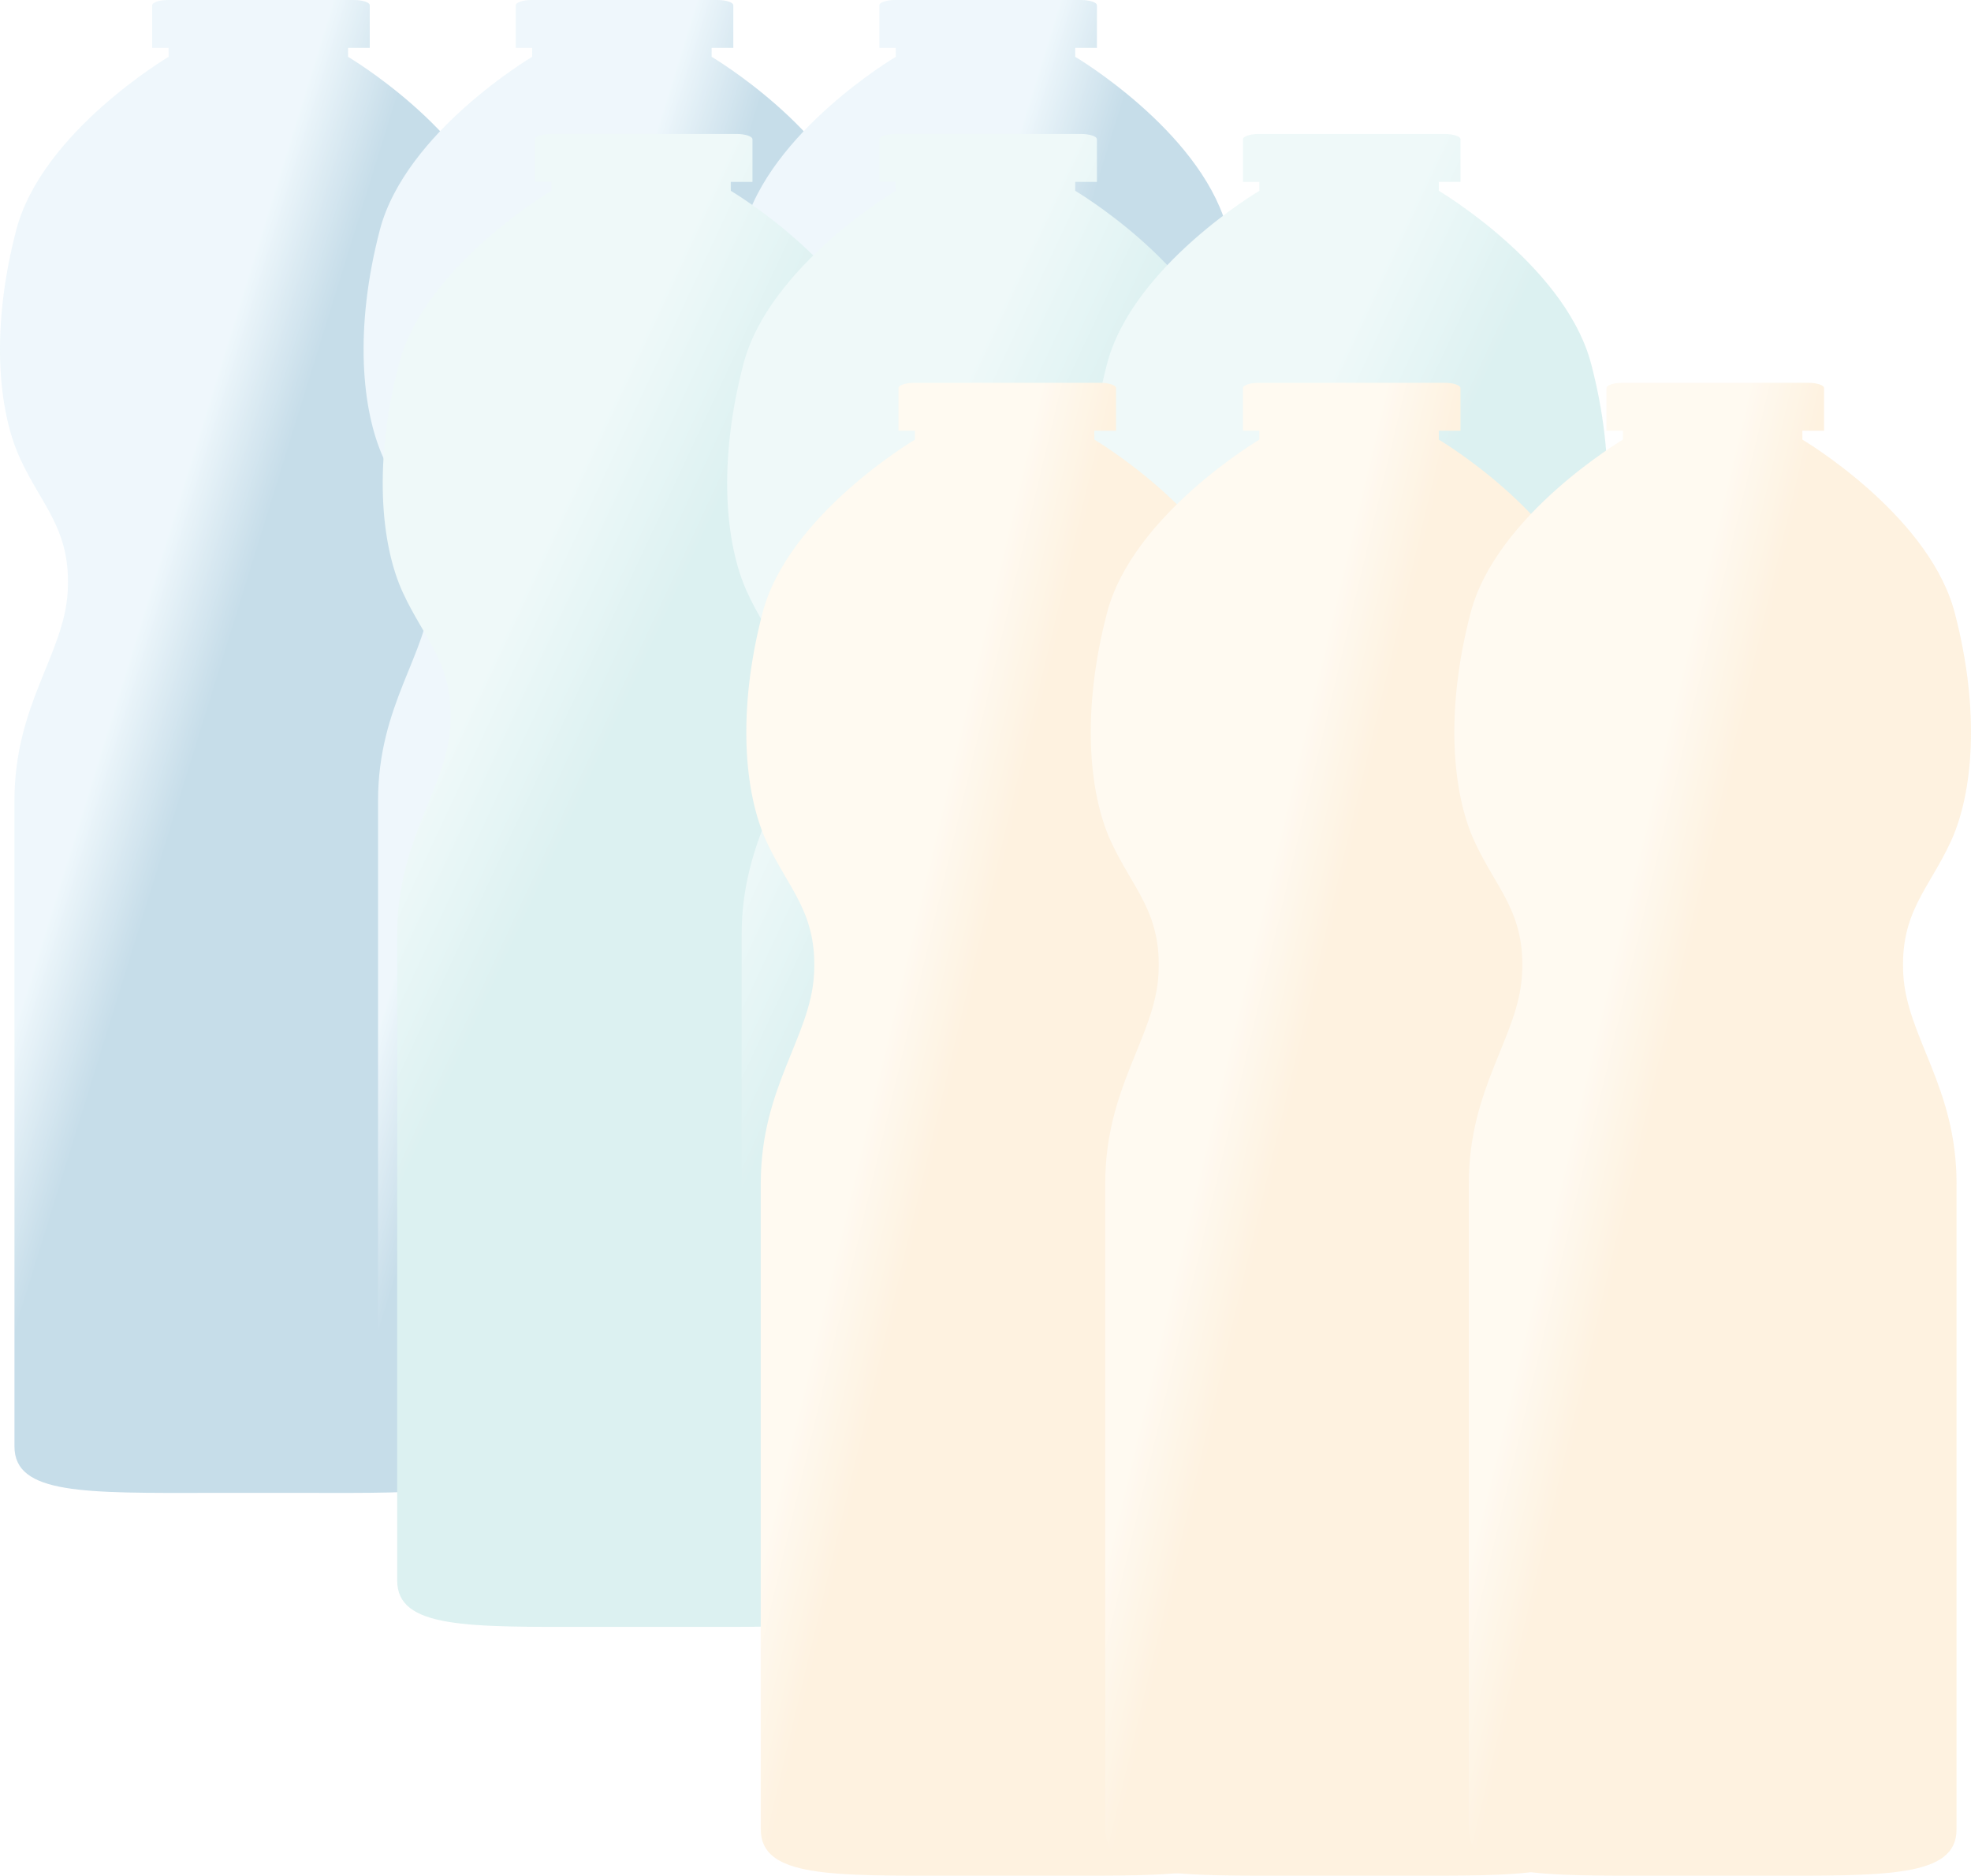
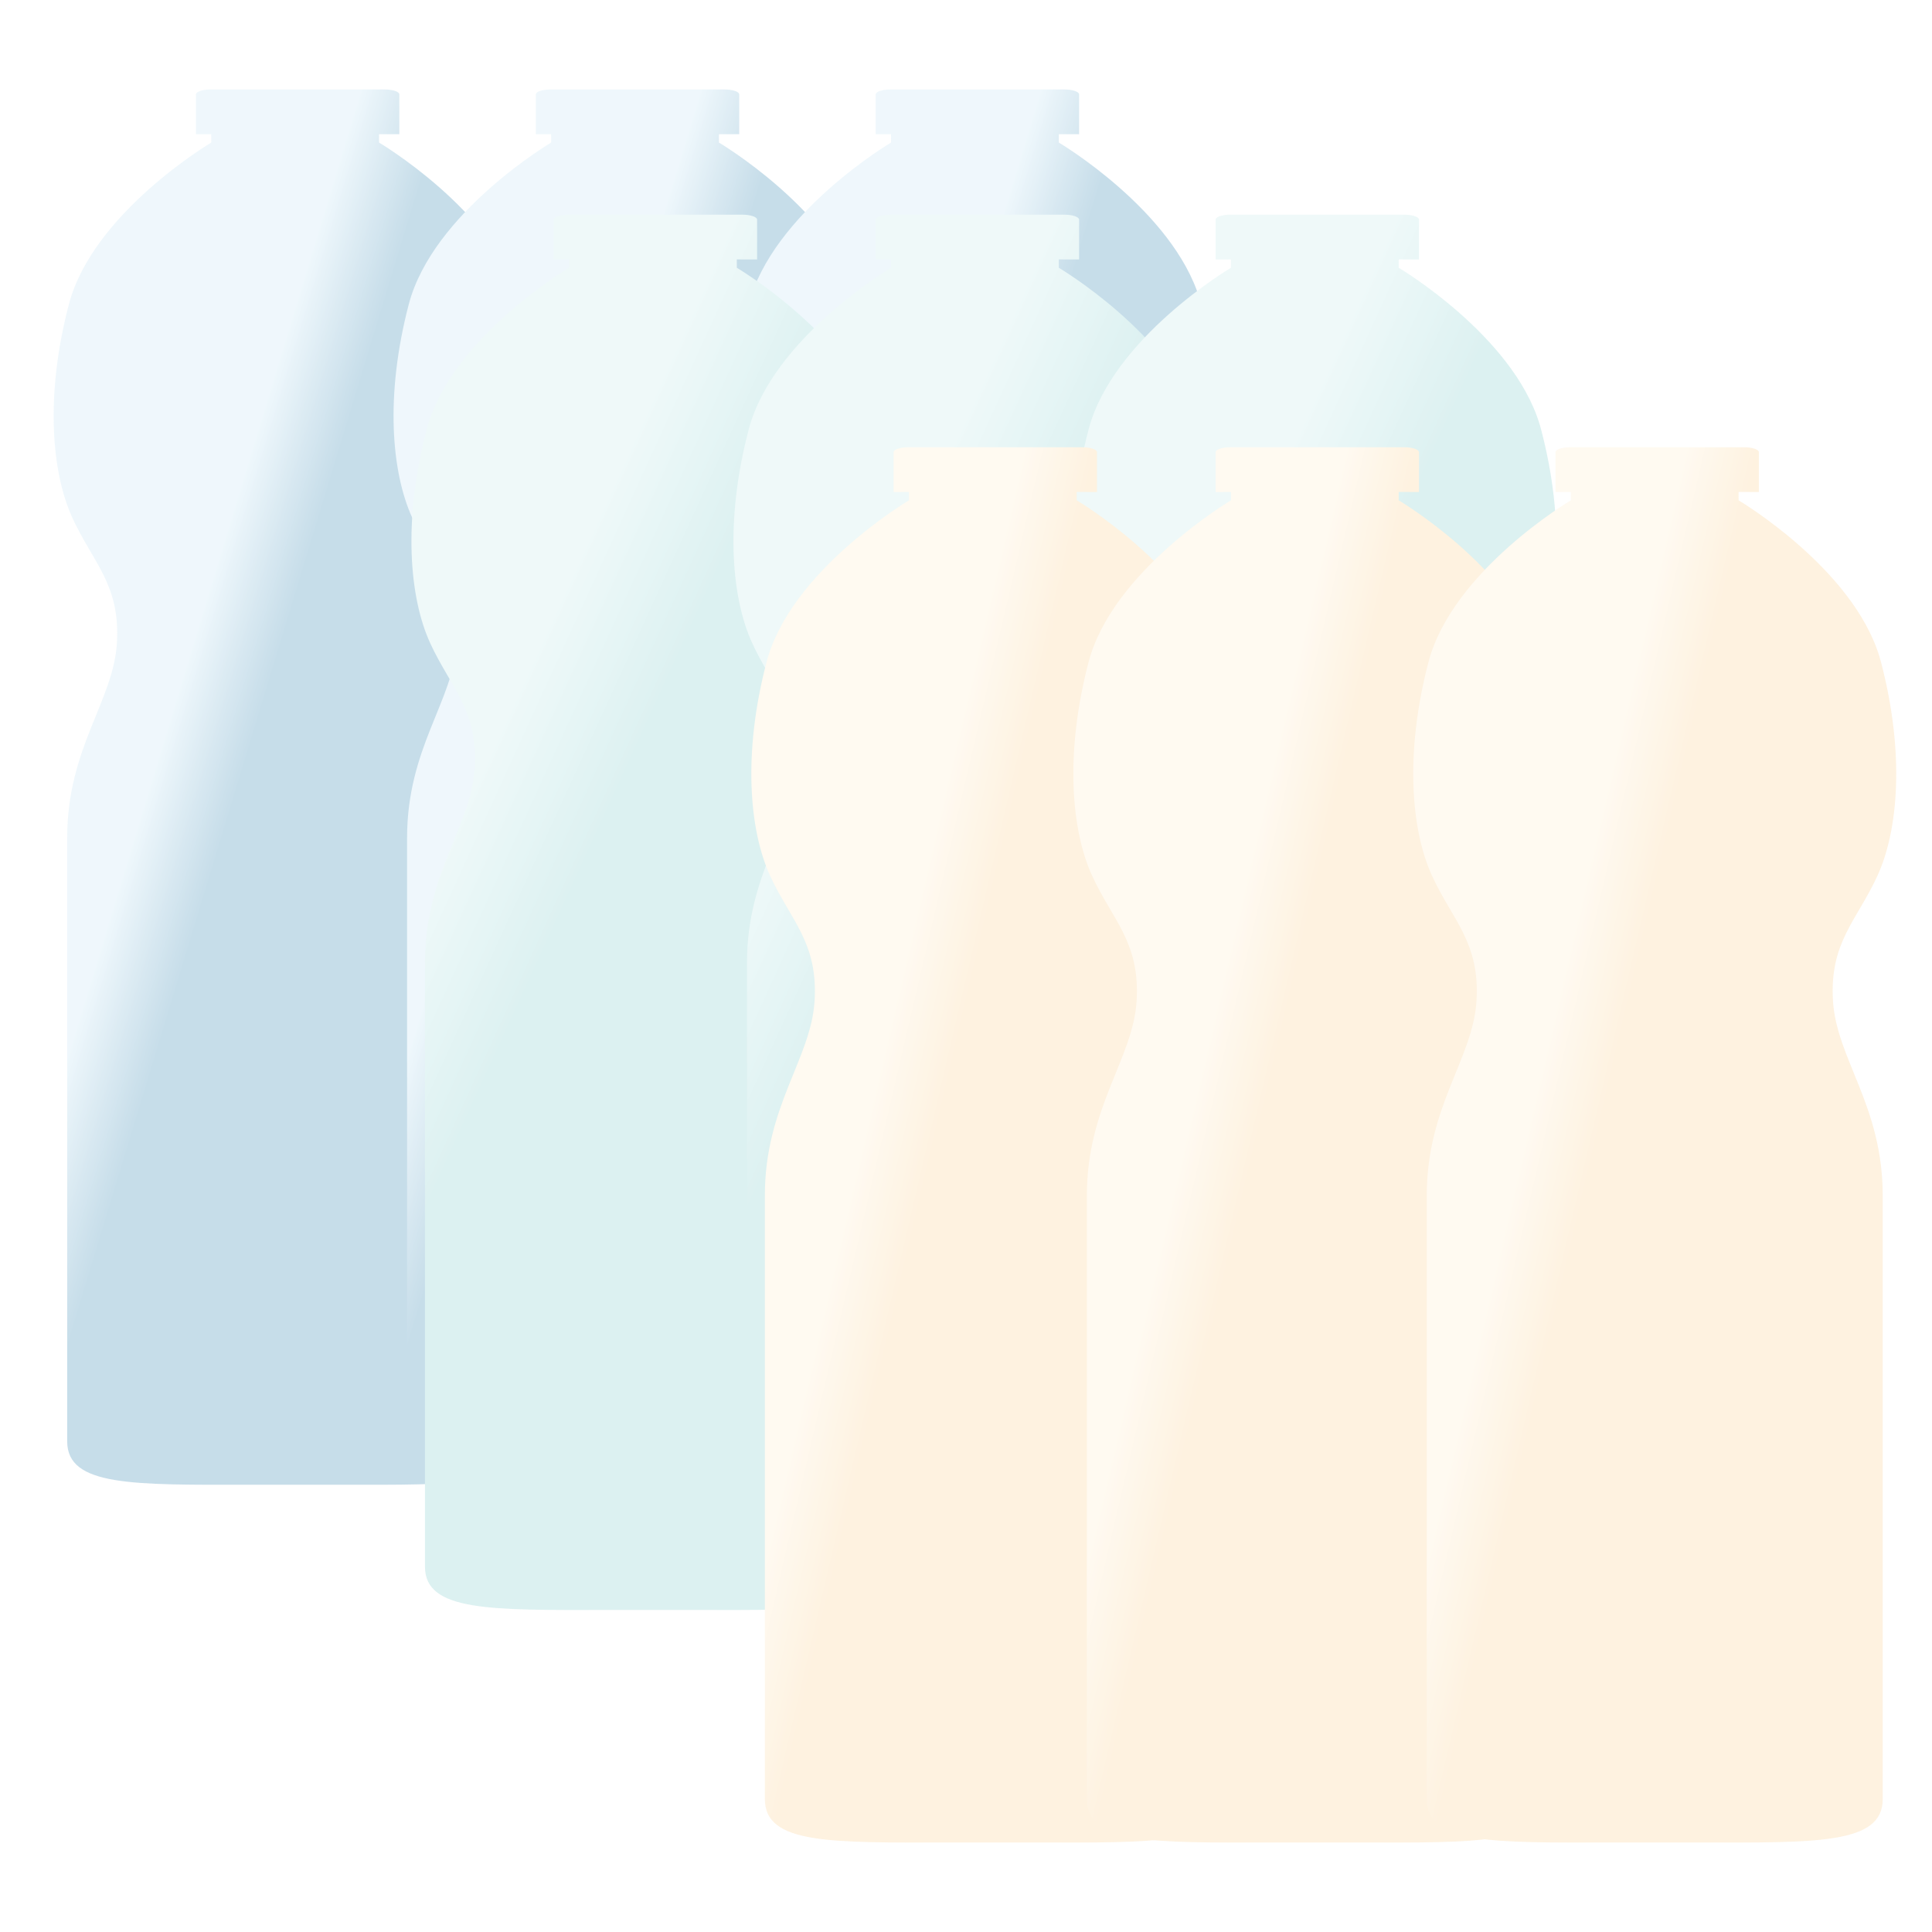
- <svg xmlns="http://www.w3.org/2000/svg" width="103px" height="98px" viewBox="0 0 103 98" version="1.1">
+ <svg xmlns="http://www.w3.org/2000/svg" width="108px" height="108px" viewBox="0 0 108 108" version="1.1">
  <defs>
    <linearGradient x1="44.928%" y1="21.581%" x2="55.145%" y2="30.619%" id="linearGradient-1">
      <stop stop-color="#E1F1F9" offset="0%" />
      <stop stop-color="#98C1D7" offset="100%" />
    </linearGradient>
    <linearGradient x1="44.009%" y1="17.936%" x2="55.064%" y2="32.673%" id="linearGradient-2">
      <stop stop-color="#E1F4F4" offset="0%" />
      <stop stop-color="#BFE5E5" offset="100%" />
    </linearGradient>
    <linearGradient x1="44.707%" y1="18.096%" x2="54.974%" y2="25.075%" id="linearGradient-3">
      <stop stop-color="#FFF5E5" offset="0%" />
      <stop stop-color="#FDE7C6" offset="100%" />
    </linearGradient>
  </defs>
-   <g id="element" stroke="none" stroke-width="1" fill="none" fill-rule="evenodd" opacity="0.55">
-     <g id="Artboard" transform="translate(-134, -454)">
-       <g id="illust_reproduct_bottle" transform="translate(134, 454)">
-         <g id="illust/empty-bottle/blue-copy" fill="url(#linearGradient-1)">
-           <path d="M18.486,0 C18.948,0 19.322,0.124 19.322,0.277 L19.322,2.503 L18.188,2.502 L18.189,2.969 C18.189,2.969 24.568,6.742 26.07,11.731 L26.149,12.01 C27.491,17.136 27.108,21.423 25.957,23.94 C24.806,26.456 23.272,27.668 23.463,30.93 C23.655,34.192 26.245,36.801 26.245,41.834 L26.245,41.834 L26.245,75.574 C26.245,78.089 22.593,78.007 15.978,77.998 L11.022,77.998 C4.407,78.007 0.756,78.089 0.756,75.574 L0.756,75.574 L0.756,41.834 C0.756,36.801 3.345,34.192 3.537,30.93 C3.728,27.668 2.194,26.456 1.043,23.94 C-0.108,21.423 -0.491,17.136 0.851,12.01 C2.194,6.884 8.811,2.969 8.811,2.969 L8.811,2.969 L8.81,2.502 L7.953,2.503 L7.953,0.277 C7.953,0.124 8.327,0 8.789,0 L18.486,0 Z" id="Combined-Shape" />
+   <g id="element" stroke="none" stroke-width="1" fill="none" fill-rule="evenodd">
+     <g id="Artboard" transform="translate(-132, -452)">
+       <g id="illust_reproduct_bottle" transform="translate(132, 452)">
+         <g opacity="0.55" transform="translate(3, 5)" id="Group">
+           <g fill="url(#linearGradient-1)" id="illust/empty-bottle/blue-copy">
+             <path d="M18.486,0 C18.948,0 19.322,0.124 19.322,0.277 L19.322,2.503 L18.188,2.502 L18.189,2.969 C18.189,2.969 24.568,6.742 26.07,11.731 L26.149,12.01 C27.491,17.136 27.108,21.423 25.957,23.94 C24.806,26.456 23.272,27.668 23.463,30.93 C23.655,34.192 26.245,36.801 26.245,41.834 L26.245,41.834 L26.245,75.574 C26.245,78.089 22.593,78.007 15.978,77.998 L11.022,77.998 C4.407,78.007 0.756,78.089 0.756,75.574 L0.756,75.574 L0.756,41.834 C0.756,36.801 3.345,34.192 3.537,30.93 C3.728,27.668 2.194,26.456 1.043,23.94 C-0.108,21.423 -0.491,17.136 0.851,12.01 C2.194,6.884 8.811,2.969 8.811,2.969 L8.811,2.969 L8.81,2.502 L7.953,2.503 L7.953,0.277 C7.953,0.124 8.327,0 8.789,0 L18.486,0 Z" id="Combined-Shape" />
+           </g>
+           <g transform="translate(19, 0)" fill="url(#linearGradient-1)" id="illust/empty-bottle/blue-copy">
+             <path d="M18.486,0 C18.948,0 19.322,0.124 19.322,0.277 L19.322,2.503 L18.188,2.502 L18.189,2.969 C18.189,2.969 24.568,6.742 26.07,11.731 L26.149,12.01 C27.491,17.136 27.108,21.423 25.957,23.94 C24.806,26.456 23.272,27.668 23.463,30.93 C23.655,34.192 26.245,36.801 26.245,41.834 L26.245,41.834 L26.245,75.574 C26.245,78.089 22.593,78.007 15.978,77.998 L11.022,77.998 C4.407,78.007 0.756,78.089 0.756,75.574 L0.756,75.574 L0.756,41.834 C0.756,36.801 3.345,34.192 3.537,30.93 C3.728,27.668 2.194,26.456 1.043,23.94 C-0.108,21.423 -0.491,17.136 0.851,12.01 C2.194,6.884 8.811,2.969 8.811,2.969 L8.811,2.969 L8.81,2.502 L7.953,2.503 L7.953,0.277 C7.953,0.124 8.327,0 8.789,0 L18.486,0 Z" id="Combined-Shape" />
+           </g>
+           <g transform="translate(38, 0)" fill="url(#linearGradient-1)" id="illust/empty-bottle/blue-copy">
+             <path d="M18.486,0 C18.948,0 19.322,0.124 19.322,0.277 L19.322,2.503 L18.188,2.502 L18.189,2.969 C18.189,2.969 24.568,6.742 26.07,11.731 L26.149,12.01 C27.491,17.136 27.108,21.423 25.957,23.94 C24.806,26.456 23.272,27.668 23.463,30.93 C23.655,34.192 26.245,36.801 26.245,41.834 L26.245,41.834 L26.245,75.574 C26.245,78.089 22.593,78.007 15.978,77.998 L11.022,77.998 C4.407,78.007 0.756,78.089 0.756,75.574 L0.756,75.574 L0.756,41.834 C0.756,36.801 3.345,34.192 3.537,30.93 C3.728,27.668 2.194,26.456 1.043,23.94 C-0.108,21.423 -0.491,17.136 0.851,12.01 C2.194,6.884 8.811,2.969 8.811,2.969 L8.811,2.969 L8.81,2.502 L7.953,2.503 L7.953,0.277 C7.953,0.124 8.327,0 8.789,0 L18.486,0 Z" id="Combined-Shape" />
+           </g>
+           <g transform="translate(20, 7)" fill="url(#linearGradient-2)" id="illust/empty-bottle/emerald-copy">
+             <path d="M18.486,0 C18.948,0 19.322,0.124 19.322,0.277 L19.322,2.503 L18.188,2.502 L18.189,2.969 C18.189,2.969 24.568,6.742 26.07,11.731 L26.149,12.01 C27.491,17.136 27.108,21.423 25.957,23.94 C24.806,26.456 23.272,27.668 23.463,30.93 C23.655,34.192 26.245,36.801 26.245,41.834 L26.245,41.834 L26.245,75.574 C26.245,78.089 22.593,78.007 15.978,77.998 L11.022,77.998 C4.407,78.007 0.756,78.089 0.756,75.574 L0.756,75.574 L0.756,41.834 C0.756,36.801 3.345,34.192 3.537,30.93 C3.728,27.668 2.194,26.456 1.043,23.94 C-0.108,21.423 -0.491,17.136 0.851,12.01 C2.194,6.884 8.811,2.969 8.811,2.969 L8.811,2.969 L8.81,2.502 L7.953,2.503 L7.953,0.277 C7.953,0.124 8.327,0 8.789,0 L18.486,0 Z" id="Combined-Shape" />
+           </g>
+           <g transform="translate(38, 7)" fill="url(#linearGradient-2)" id="illust/empty-bottle/emerald-copy">
+             <path d="M18.486,0 C18.948,0 19.322,0.124 19.322,0.277 L19.322,2.503 L18.188,2.502 L18.189,2.969 C18.189,2.969 24.568,6.742 26.07,11.731 L26.149,12.01 C27.491,17.136 27.108,21.423 25.957,23.94 C24.806,26.456 23.272,27.668 23.463,30.93 C23.655,34.192 26.245,36.801 26.245,41.834 L26.245,41.834 L26.245,75.574 C26.245,78.089 22.593,78.007 15.978,77.998 L11.022,77.998 C4.407,78.007 0.756,78.089 0.756,75.574 L0.756,75.574 L0.756,41.834 C0.756,36.801 3.345,34.192 3.537,30.93 C3.728,27.668 2.194,26.456 1.043,23.94 C-0.108,21.423 -0.491,17.136 0.851,12.01 C2.194,6.884 8.811,2.969 8.811,2.969 L8.811,2.969 L8.81,2.502 L7.953,2.503 L7.953,0.277 C7.953,0.124 8.327,0 8.789,0 L18.486,0 Z" id="Combined-Shape" />
+           </g>
+           <g transform="translate(57, 7)" fill="url(#linearGradient-2)" id="illust/empty-bottle/emerald-copy">
+             <path d="M18.486,0 C18.948,0 19.322,0.124 19.322,0.277 L19.322,2.503 L18.188,2.502 L18.189,2.969 C18.189,2.969 24.568,6.742 26.07,11.731 L26.149,12.01 C27.491,17.136 27.108,21.423 25.957,23.94 C24.806,26.456 23.272,27.668 23.463,30.93 C23.655,34.192 26.245,36.801 26.245,41.834 L26.245,41.834 L26.245,75.574 C26.245,78.089 22.593,78.007 15.978,77.998 L11.022,77.998 C4.407,78.007 0.756,78.089 0.756,75.574 L0.756,75.574 L0.756,41.834 C0.756,36.801 3.345,34.192 3.537,30.93 C3.728,27.668 2.194,26.456 1.043,23.94 C-0.108,21.423 -0.491,17.136 0.851,12.01 C2.194,6.884 8.811,2.969 8.811,2.969 L8.811,2.969 L8.81,2.502 L7.953,2.503 L7.953,0.277 C7.953,0.124 8.327,0 8.789,0 L18.486,0 Z" id="Combined-Shape" />
+           </g>
+           <g transform="translate(39, 20)" fill="url(#linearGradient-3)" id="illust/empty-bottle/orange-copy">
+             <path d="M18.486,0 C18.948,0 19.322,0.124 19.322,0.277 L19.322,2.503 L18.188,2.502 L18.189,2.969 C18.189,2.969 24.568,6.742 26.07,11.731 L26.149,12.01 C27.491,17.136 27.108,21.423 25.957,23.94 C24.806,26.456 23.272,27.668 23.463,30.93 C23.655,34.192 26.245,36.801 26.245,41.834 L26.245,41.834 L26.245,75.574 C26.245,78.089 22.593,78.007 15.978,77.998 L11.022,77.998 C4.407,78.007 0.756,78.089 0.756,75.574 L0.756,75.574 L0.756,41.834 C0.756,36.801 3.345,34.192 3.537,30.93 C3.728,27.668 2.194,26.456 1.043,23.94 C-0.108,21.423 -0.491,17.136 0.851,12.01 C2.194,6.884 8.811,2.969 8.811,2.969 L8.811,2.969 L8.81,2.502 L7.953,2.503 L7.953,0.277 C7.953,0.124 8.327,0 8.789,0 L18.486,0 Z" id="Combined-Shape" />
+           </g>
+           <g transform="translate(57, 20)" fill="url(#linearGradient-3)" id="illust/empty-bottle/orange-copy">
+             <path d="M18.486,0 C18.948,0 19.322,0.124 19.322,0.277 L19.322,2.503 L18.188,2.502 L18.189,2.969 C18.189,2.969 24.568,6.742 26.07,11.731 L26.149,12.01 C27.491,17.136 27.108,21.423 25.957,23.94 C24.806,26.456 23.272,27.668 23.463,30.93 C23.655,34.192 26.245,36.801 26.245,41.834 L26.245,41.834 L26.245,75.574 C26.245,78.089 22.593,78.007 15.978,77.998 L11.022,77.998 C4.407,78.007 0.756,78.089 0.756,75.574 L0.756,75.574 L0.756,41.834 C0.756,36.801 3.345,34.192 3.537,30.93 C3.728,27.668 2.194,26.456 1.043,23.94 C-0.108,21.423 -0.491,17.136 0.851,12.01 C2.194,6.884 8.811,2.969 8.811,2.969 L8.811,2.969 L8.81,2.502 L7.953,2.503 L7.953,0.277 C7.953,0.124 8.327,0 8.789,0 L18.486,0 Z" id="Combined-Shape" />
+           </g>
+           <g transform="translate(76, 20)" fill="url(#linearGradient-3)" id="illust/empty-bottle/orange-copy">
+             <path d="M18.486,0 C18.948,0 19.322,0.124 19.322,0.277 L19.322,2.503 L18.188,2.502 L18.189,2.969 C18.189,2.969 24.568,6.742 26.07,11.731 L26.149,12.01 C27.491,17.136 27.108,21.423 25.957,23.94 C24.806,26.456 23.272,27.668 23.463,30.93 C23.655,34.192 26.245,36.801 26.245,41.834 L26.245,41.834 L26.245,75.574 C26.245,78.089 22.593,78.007 15.978,77.998 L11.022,77.998 C4.407,78.007 0.756,78.089 0.756,75.574 L0.756,75.574 L0.756,41.834 C0.756,36.801 3.345,34.192 3.537,30.93 C3.728,27.668 2.194,26.456 1.043,23.94 C-0.108,21.423 -0.491,17.136 0.851,12.01 C2.194,6.884 8.811,2.969 8.811,2.969 L8.811,2.969 L8.81,2.502 L7.953,2.503 L7.953,0.277 C7.953,0.124 8.327,0 8.789,0 L18.486,0 Z" id="Combined-Shape" />
+           </g>
        </g>
-         <g id="illust/empty-bottle/blue-copy" transform="translate(19, 0)" fill="url(#linearGradient-1)">
-           <path d="M18.486,0 C18.948,0 19.322,0.124 19.322,0.277 L19.322,2.503 L18.188,2.502 L18.189,2.969 C18.189,2.969 24.568,6.742 26.07,11.731 L26.149,12.01 C27.491,17.136 27.108,21.423 25.957,23.94 C24.806,26.456 23.272,27.668 23.463,30.93 C23.655,34.192 26.245,36.801 26.245,41.834 L26.245,41.834 L26.245,75.574 C26.245,78.089 22.593,78.007 15.978,77.998 L11.022,77.998 C4.407,78.007 0.756,78.089 0.756,75.574 L0.756,75.574 L0.756,41.834 C0.756,36.801 3.345,34.192 3.537,30.93 C3.728,27.668 2.194,26.456 1.043,23.94 C-0.108,21.423 -0.491,17.136 0.851,12.01 C2.194,6.884 8.811,2.969 8.811,2.969 L8.811,2.969 L8.81,2.502 L7.953,2.503 L7.953,0.277 C7.953,0.124 8.327,0 8.789,0 L18.486,0 Z" id="Combined-Shape" />
-         </g>
-         <g id="illust/empty-bottle/blue-copy" transform="translate(38, 0)" fill="url(#linearGradient-1)">
-           <path d="M18.486,0 C18.948,0 19.322,0.124 19.322,0.277 L19.322,2.503 L18.188,2.502 L18.189,2.969 C18.189,2.969 24.568,6.742 26.07,11.731 L26.149,12.01 C27.491,17.136 27.108,21.423 25.957,23.94 C24.806,26.456 23.272,27.668 23.463,30.93 C23.655,34.192 26.245,36.801 26.245,41.834 L26.245,41.834 L26.245,75.574 C26.245,78.089 22.593,78.007 15.978,77.998 L11.022,77.998 C4.407,78.007 0.756,78.089 0.756,75.574 L0.756,75.574 L0.756,41.834 C0.756,36.801 3.345,34.192 3.537,30.93 C3.728,27.668 2.194,26.456 1.043,23.94 C-0.108,21.423 -0.491,17.136 0.851,12.01 C2.194,6.884 8.811,2.969 8.811,2.969 L8.811,2.969 L8.81,2.502 L7.953,2.503 L7.953,0.277 C7.953,0.124 8.327,0 8.789,0 L18.486,0 Z" id="Combined-Shape" />
-         </g>
-         <g id="illust/empty-bottle/emerald-copy" transform="translate(20, 7)" fill="url(#linearGradient-2)">
-           <path d="M18.486,0 C18.948,0 19.322,0.124 19.322,0.277 L19.322,2.503 L18.188,2.502 L18.189,2.969 C18.189,2.969 24.568,6.742 26.07,11.731 L26.149,12.01 C27.491,17.136 27.108,21.423 25.957,23.94 C24.806,26.456 23.272,27.668 23.463,30.93 C23.655,34.192 26.245,36.801 26.245,41.834 L26.245,41.834 L26.245,75.574 C26.245,78.089 22.593,78.007 15.978,77.998 L11.022,77.998 C4.407,78.007 0.756,78.089 0.756,75.574 L0.756,75.574 L0.756,41.834 C0.756,36.801 3.345,34.192 3.537,30.93 C3.728,27.668 2.194,26.456 1.043,23.94 C-0.108,21.423 -0.491,17.136 0.851,12.01 C2.194,6.884 8.811,2.969 8.811,2.969 L8.811,2.969 L8.81,2.502 L7.953,2.503 L7.953,0.277 C7.953,0.124 8.327,0 8.789,0 L18.486,0 Z" id="Combined-Shape" />
-         </g>
-         <g id="illust/empty-bottle/emerald-copy" transform="translate(38, 7)" fill="url(#linearGradient-2)">
-           <path d="M18.486,0 C18.948,0 19.322,0.124 19.322,0.277 L19.322,2.503 L18.188,2.502 L18.189,2.969 C18.189,2.969 24.568,6.742 26.07,11.731 L26.149,12.01 C27.491,17.136 27.108,21.423 25.957,23.94 C24.806,26.456 23.272,27.668 23.463,30.93 C23.655,34.192 26.245,36.801 26.245,41.834 L26.245,41.834 L26.245,75.574 C26.245,78.089 22.593,78.007 15.978,77.998 L11.022,77.998 C4.407,78.007 0.756,78.089 0.756,75.574 L0.756,75.574 L0.756,41.834 C0.756,36.801 3.345,34.192 3.537,30.93 C3.728,27.668 2.194,26.456 1.043,23.94 C-0.108,21.423 -0.491,17.136 0.851,12.01 C2.194,6.884 8.811,2.969 8.811,2.969 L8.811,2.969 L8.81,2.502 L7.953,2.503 L7.953,0.277 C7.953,0.124 8.327,0 8.789,0 L18.486,0 Z" id="Combined-Shape" />
-         </g>
-         <g id="illust/empty-bottle/emerald-copy" transform="translate(57, 7)" fill="url(#linearGradient-2)">
-           <path d="M18.486,0 C18.948,0 19.322,0.124 19.322,0.277 L19.322,2.503 L18.188,2.502 L18.189,2.969 C18.189,2.969 24.568,6.742 26.07,11.731 L26.149,12.01 C27.491,17.136 27.108,21.423 25.957,23.94 C24.806,26.456 23.272,27.668 23.463,30.93 C23.655,34.192 26.245,36.801 26.245,41.834 L26.245,41.834 L26.245,75.574 C26.245,78.089 22.593,78.007 15.978,77.998 L11.022,77.998 C4.407,78.007 0.756,78.089 0.756,75.574 L0.756,75.574 L0.756,41.834 C0.756,36.801 3.345,34.192 3.537,30.93 C3.728,27.668 2.194,26.456 1.043,23.94 C-0.108,21.423 -0.491,17.136 0.851,12.01 C2.194,6.884 8.811,2.969 8.811,2.969 L8.811,2.969 L8.81,2.502 L7.953,2.503 L7.953,0.277 C7.953,0.124 8.327,0 8.789,0 L18.486,0 Z" id="Combined-Shape" />
-         </g>
-         <g id="illust/empty-bottle/orange-copy" transform="translate(39, 20)" fill="url(#linearGradient-3)">
-           <path d="M18.486,0 C18.948,0 19.322,0.124 19.322,0.277 L19.322,2.503 L18.188,2.502 L18.189,2.969 C18.189,2.969 24.568,6.742 26.07,11.731 L26.149,12.01 C27.491,17.136 27.108,21.423 25.957,23.94 C24.806,26.456 23.272,27.668 23.463,30.93 C23.655,34.192 26.245,36.801 26.245,41.834 L26.245,41.834 L26.245,75.574 C26.245,78.089 22.593,78.007 15.978,77.998 L11.022,77.998 C4.407,78.007 0.756,78.089 0.756,75.574 L0.756,75.574 L0.756,41.834 C0.756,36.801 3.345,34.192 3.537,30.93 C3.728,27.668 2.194,26.456 1.043,23.94 C-0.108,21.423 -0.491,17.136 0.851,12.01 C2.194,6.884 8.811,2.969 8.811,2.969 L8.811,2.969 L8.81,2.502 L7.953,2.503 L7.953,0.277 C7.953,0.124 8.327,0 8.789,0 L18.486,0 Z" id="Combined-Shape" />
-         </g>
-         <g id="illust/empty-bottle/orange-copy" transform="translate(57, 20)" fill="url(#linearGradient-3)">
-           <path d="M18.486,0 C18.948,0 19.322,0.124 19.322,0.277 L19.322,2.503 L18.188,2.502 L18.189,2.969 C18.189,2.969 24.568,6.742 26.07,11.731 L26.149,12.01 C27.491,17.136 27.108,21.423 25.957,23.94 C24.806,26.456 23.272,27.668 23.463,30.93 C23.655,34.192 26.245,36.801 26.245,41.834 L26.245,41.834 L26.245,75.574 C26.245,78.089 22.593,78.007 15.978,77.998 L11.022,77.998 C4.407,78.007 0.756,78.089 0.756,75.574 L0.756,75.574 L0.756,41.834 C0.756,36.801 3.345,34.192 3.537,30.93 C3.728,27.668 2.194,26.456 1.043,23.94 C-0.108,21.423 -0.491,17.136 0.851,12.01 C2.194,6.884 8.811,2.969 8.811,2.969 L8.811,2.969 L8.81,2.502 L7.953,2.503 L7.953,0.277 C7.953,0.124 8.327,0 8.789,0 L18.486,0 Z" id="Combined-Shape" />
-         </g>
-         <g id="illust/empty-bottle/orange-copy" transform="translate(76, 20)" fill="url(#linearGradient-3)">
-           <path d="M18.486,0 C18.948,0 19.322,0.124 19.322,0.277 L19.322,2.503 L18.188,2.502 L18.189,2.969 C18.189,2.969 24.568,6.742 26.07,11.731 L26.149,12.01 C27.491,17.136 27.108,21.423 25.957,23.94 C24.806,26.456 23.272,27.668 23.463,30.93 C23.655,34.192 26.245,36.801 26.245,41.834 L26.245,41.834 L26.245,75.574 C26.245,78.089 22.593,78.007 15.978,77.998 L11.022,77.998 C4.407,78.007 0.756,78.089 0.756,75.574 L0.756,75.574 L0.756,41.834 C0.756,36.801 3.345,34.192 3.537,30.93 C3.728,27.668 2.194,26.456 1.043,23.94 C-0.108,21.423 -0.491,17.136 0.851,12.01 C2.194,6.884 8.811,2.969 8.811,2.969 L8.811,2.969 L8.81,2.502 L7.953,2.503 L7.953,0.277 C7.953,0.124 8.327,0 8.789,0 L18.486,0 Z" id="Combined-Shape" />
-         </g>
+         <rect id="Rectangle" x="0" y="0" width="108" height="108" />
      </g>
    </g>
  </g>
</svg>
